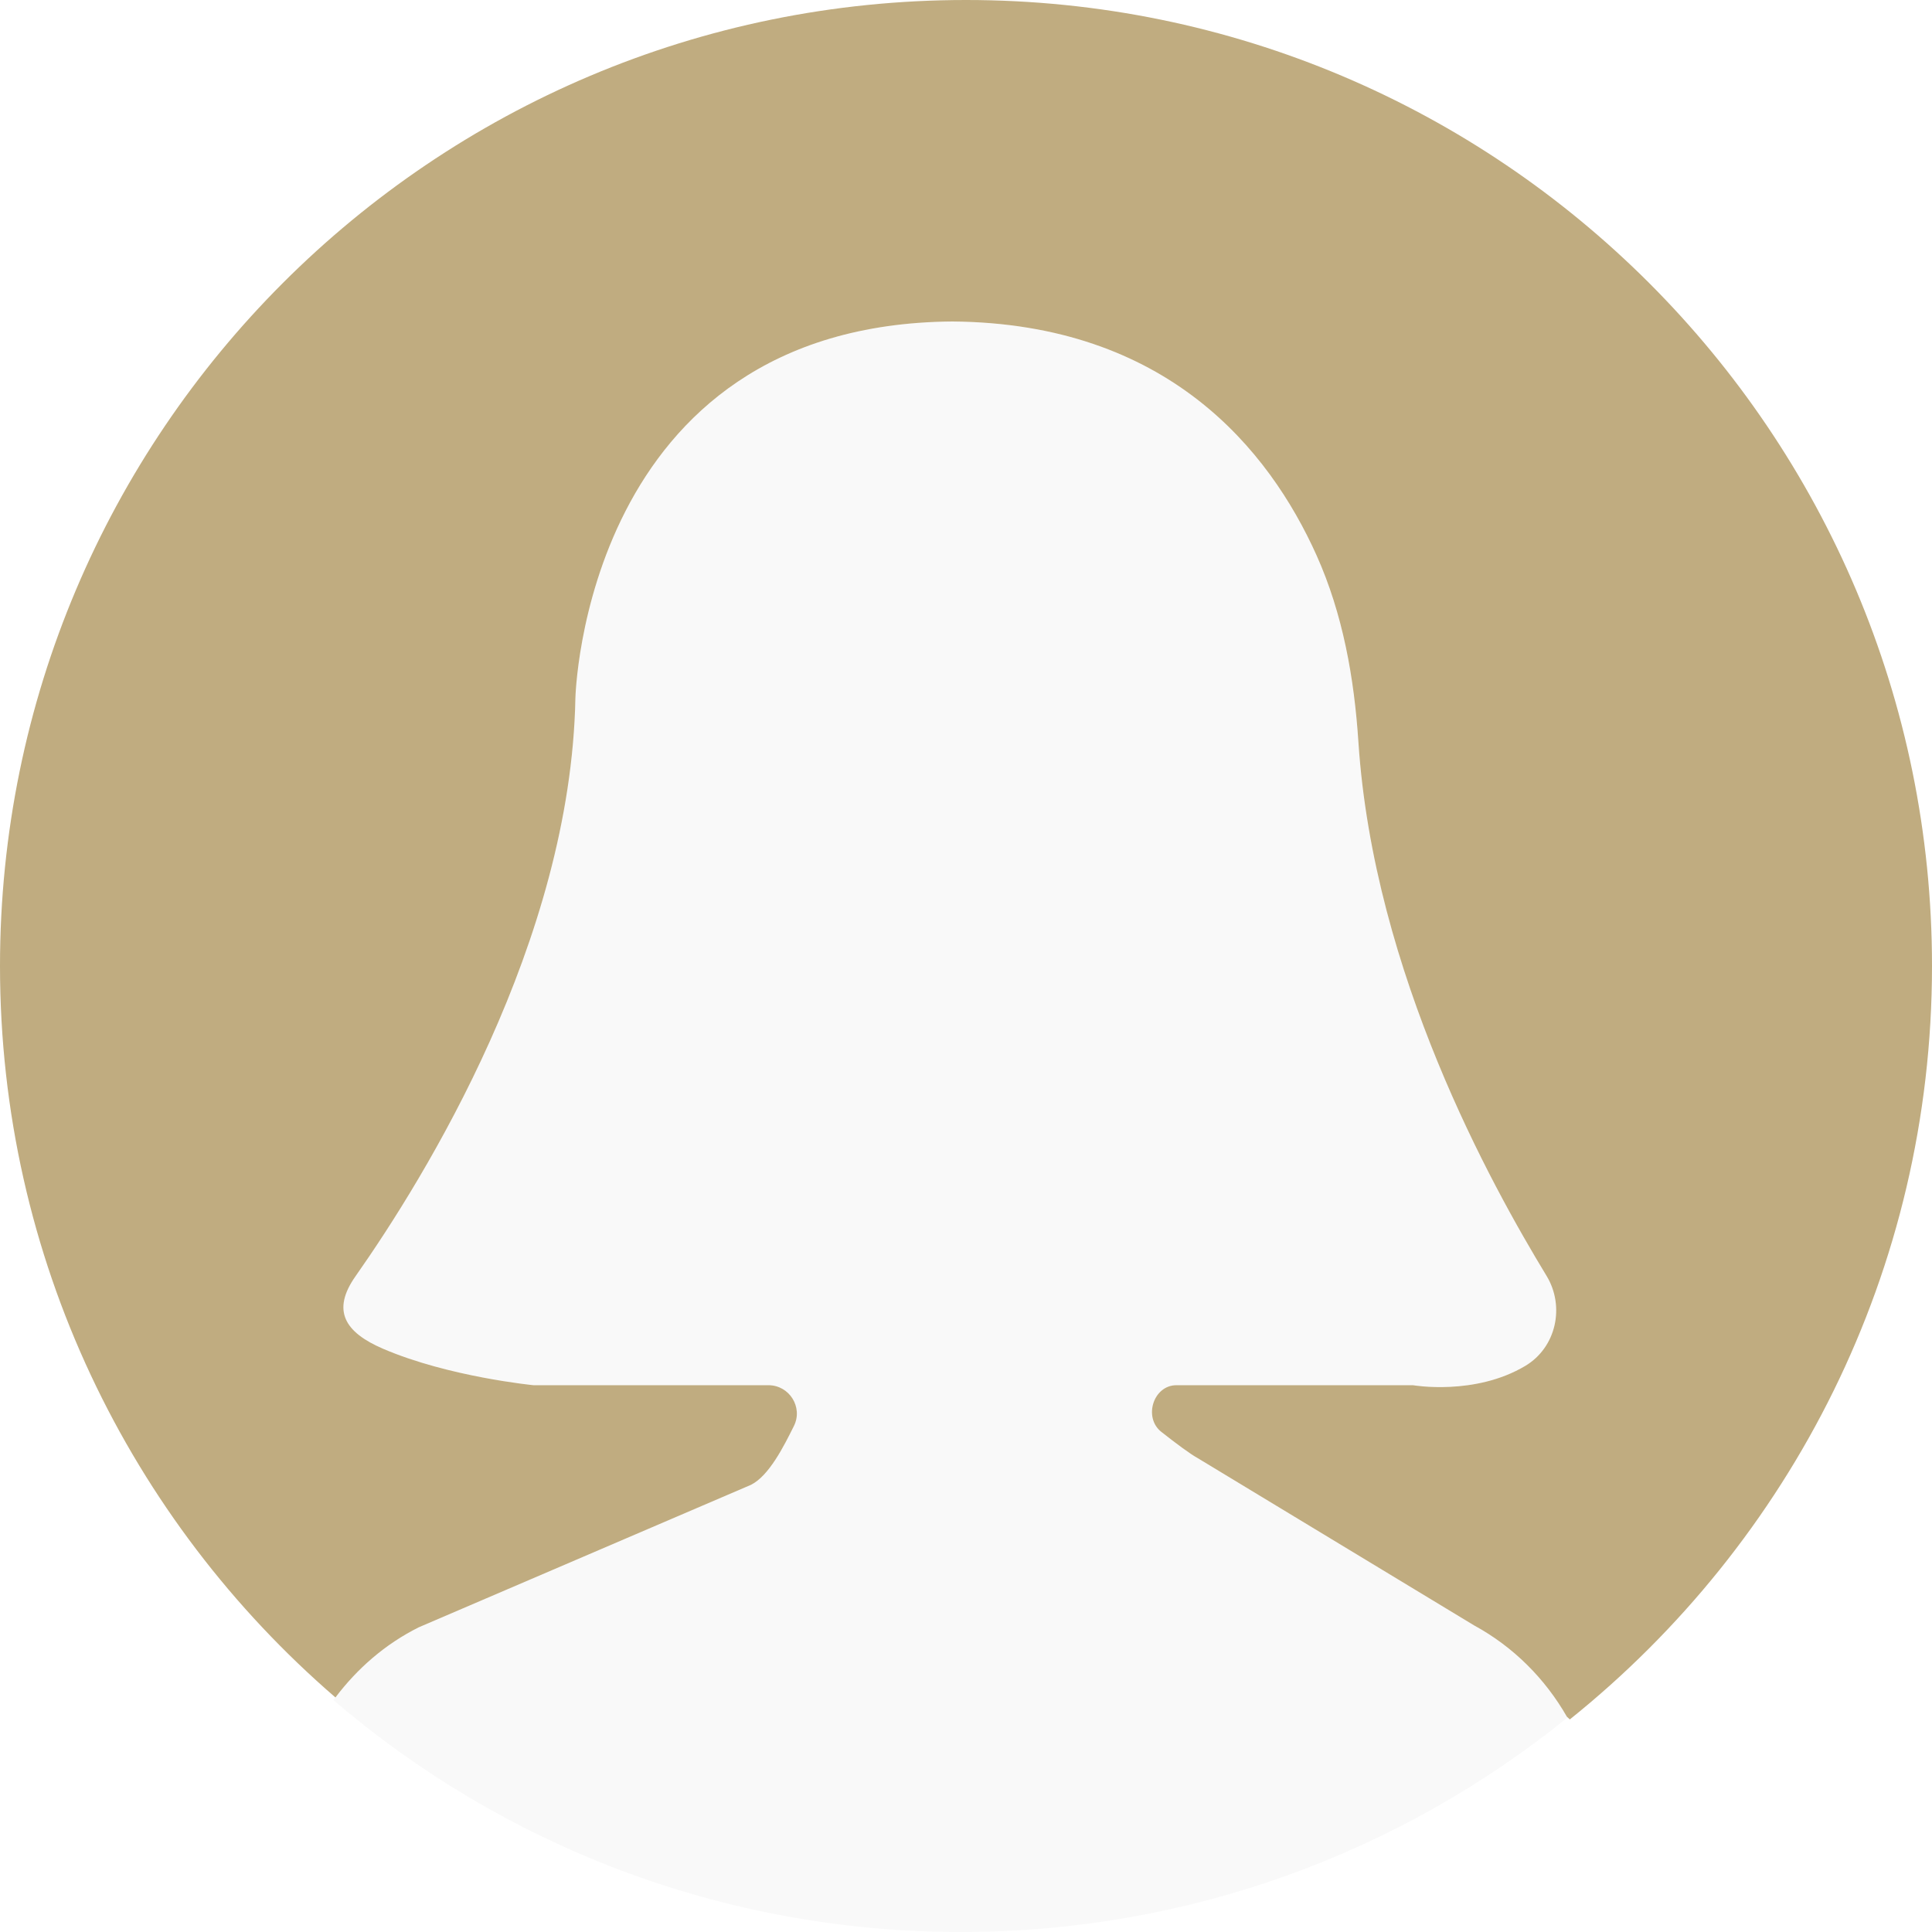
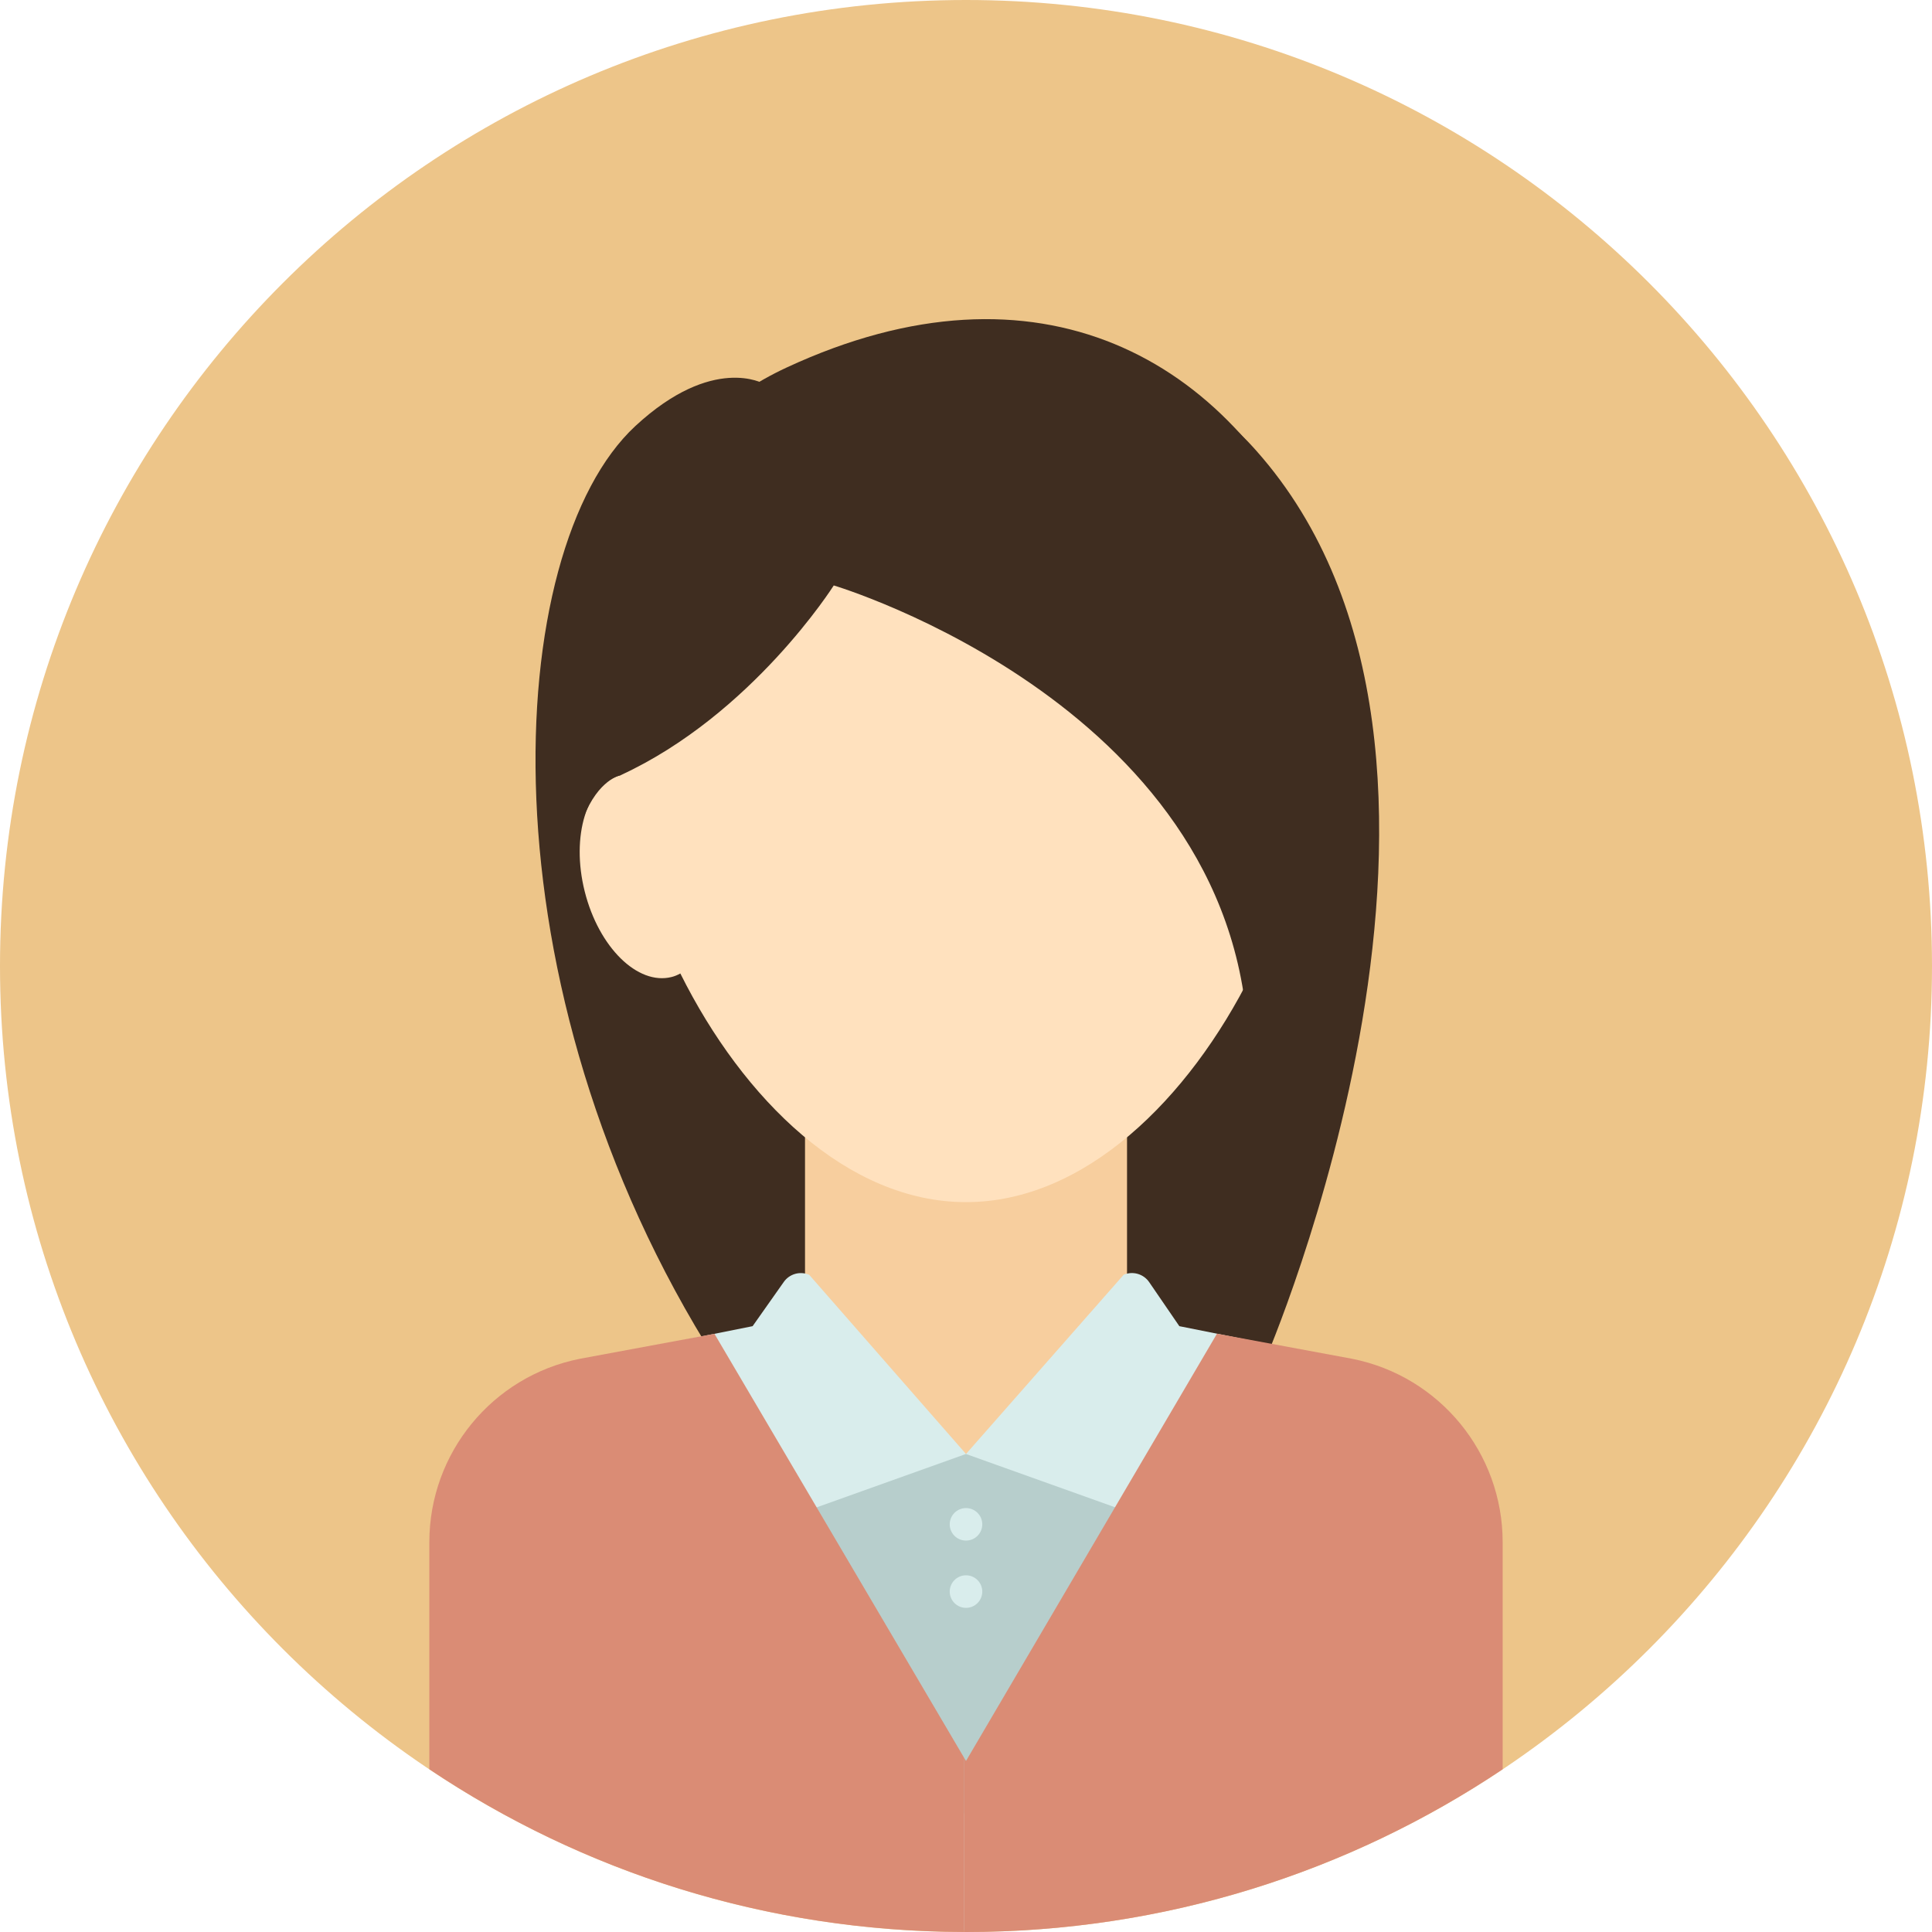
- <svg xmlns="http://www.w3.org/2000/svg" width="45" height="45" viewBox="0 0 45 45" fill="none">
-   <path d="M9.753 37.903L17.49 34.585C17.91 34.375 18.251 33.697 18.491 33.214C18.708 32.778 18.384 32.264 17.897 32.264H12.425C12.425 32.264 10.447 32.071 8.921 31.415C8.027 31.031 7.719 30.524 8.278 29.729C9.913 27.402 13.291 21.924 13.4 16.267C13.4 16.267 13.588 7.558 22.18 7.488C27.192 7.529 29.559 10.479 30.662 12.93C31.276 14.298 31.541 15.789 31.639 17.285C31.996 22.677 34.742 27.61 36.021 29.717C36.455 30.432 36.245 31.384 35.528 31.813C34.351 32.517 32.91 32.264 32.91 32.264H27.401C26.863 32.264 26.625 33.016 27.048 33.35C27.393 33.622 27.721 33.867 27.899 33.964L34.335 37.858C35.264 38.365 36.005 39.118 36.509 40.006C32.647 43.128 27.733 45 22.38 45C16.798 45 11.695 42.963 7.763 39.597C8.276 38.897 8.946 38.306 9.753 37.903Z" fill="#F9F9F9" />
-   <path d="M22.5 0C10.073 0 0 10.074 0 22.5C0 29.311 3.031 35.411 7.813 39.537C8.321 38.864 8.971 38.294 9.754 37.903L17.491 34.585C17.911 34.375 18.252 33.697 18.492 33.214C18.709 32.778 18.386 32.264 17.898 32.264H12.426C12.426 32.264 10.448 32.071 8.922 31.415C8.028 31.031 7.72 30.524 8.279 29.729C9.914 27.402 13.292 21.924 13.402 16.267C13.402 16.267 13.589 7.558 22.181 7.488C27.193 7.529 29.56 10.479 30.663 12.93C31.277 14.298 31.542 15.789 31.64 17.285C31.997 22.677 34.742 27.61 36.022 29.717C36.456 30.432 36.246 31.384 35.529 31.813C34.351 32.517 32.91 32.264 32.91 32.264H27.402C26.863 32.264 26.626 33.016 27.048 33.35C27.393 33.622 27.722 33.867 27.899 33.964L34.335 37.859C35.257 38.361 35.992 39.106 36.496 39.986C36.518 40.007 36.542 40.026 36.564 40.049C41.703 35.926 45 29.602 45 22.5C45 10.074 34.927 0 22.5 0Z" fill="#C0AC80" />
+ <svg xmlns="http://www.w3.org/2000/svg" width="40" height="40" viewBox="0 0 40 40" fill="none">
+   <path d="M20 40C31.046 40 40 31.046 40 20C40 8.954 31.046 0 20 0C8.954 0 0 8.954 0 20C0 31.046 8.954 40 20 40Z" fill="#EDC589" />
+   <path d="M15.814 7.946C15.814 7.946 14.762 7.331 13.154 8.821C10.393 11.38 9.888 20.404 14.837 28.182H26.184C26.184 28.182 31.627 15.668 26.016 9.338C22.208 5.042 15.814 7.946 15.814 7.946Z" fill="#3F2D20" />
+   <path d="M23.334 22.83H16.667V30.978H23.334V22.83Z" fill="#F7CE9E" />
+   <path d="M15.582 27.457L12.05 28.164C10.251 28.524 8.956 30.103 8.956 31.937V36.61C12.115 38.725 15.913 39.959 20 39.959C24.087 39.959 27.885 38.725 31.044 36.61V31.937C31.044 30.103 29.749 28.524 27.95 28.164L24.417 27.457L23.793 26.546C23.676 26.375 23.455 26.311 23.265 26.392L20 30.103L16.754 26.394C16.566 26.312 16.345 26.373 16.227 26.542L15.582 27.457Z" fill="#D9EDEC" />
+   <path d="M27.15 16.05C27.186 15.718 27.205 15.391 27.205 15.072C27.205 10.856 23.979 7.438 20 7.438C16.02 7.438 12.794 10.856 12.794 15.072C12.794 15.391 12.813 15.718 12.849 16.05C12.15 16.232 11.817 17.307 12.106 18.457C12.396 19.612 13.201 20.404 13.904 20.228C13.969 20.212 14.028 20.186 14.086 20.155C15.388 22.769 17.551 24.889 20 24.889C22.448 24.889 24.611 22.769 25.913 20.155C25.971 20.186 26.031 20.212 26.095 20.228C26.798 20.404 27.603 19.612 27.893 18.457C28.182 17.307 27.849 16.231 27.15 16.05Z" fill="#FFE1BE" />
+   <path d="M19.999 37.614L16.509 31.351L19.999 30.103L23.49 31.351L19.999 37.614Z" fill="#B7CECC" />
+   <path d="M14.792 27.615L12.001 28.133C10.191 28.495 8.889 30.084 8.889 31.93V36.631C12.055 38.751 15.861 39.99 19.955 39.999V36.383L14.792 27.615Z" fill="#DA8C75" />
+   <path d="M27.999 28.133L25.196 27.613L20 36.459L19.955 36.383V39.999C19.97 39.999 19.985 40 20 40C24.112 40 27.933 38.758 31.111 36.631V31.93C31.111 30.084 29.808 28.495 27.999 28.133Z" fill="#DA8C75" />
+   <path d="M25.848 21.852C25.813 14.667 17.262 12.121 17.262 12.121C17.262 12.121 15.575 14.793 12.849 16.05C12.849 16.05 12.391 16.128 12.076 16.936C11.762 17.744 11.066 10.034 16.285 7.61C21.504 5.185 25.476 7.416 27.329 11.549C30.258 18.081 25.848 21.852 25.848 21.852Z" fill="#3F2D20" />
+   <path d="M20 31.896C20.186 31.896 20.337 31.746 20.337 31.56C20.337 31.374 20.186 31.223 20 31.223C19.814 31.223 19.663 31.374 19.663 31.56C19.663 31.746 19.814 31.896 20 31.896Z" fill="#D9EDEC" />
+   <path d="M20 33.289C20.186 33.289 20.337 33.138 20.337 32.952C20.337 32.766 20.186 32.615 20 32.615C19.814 32.615 19.663 32.766 19.663 32.952C19.663 33.138 19.814 33.289 20 33.289Z" fill="#D9EDEC" />
</svg>
